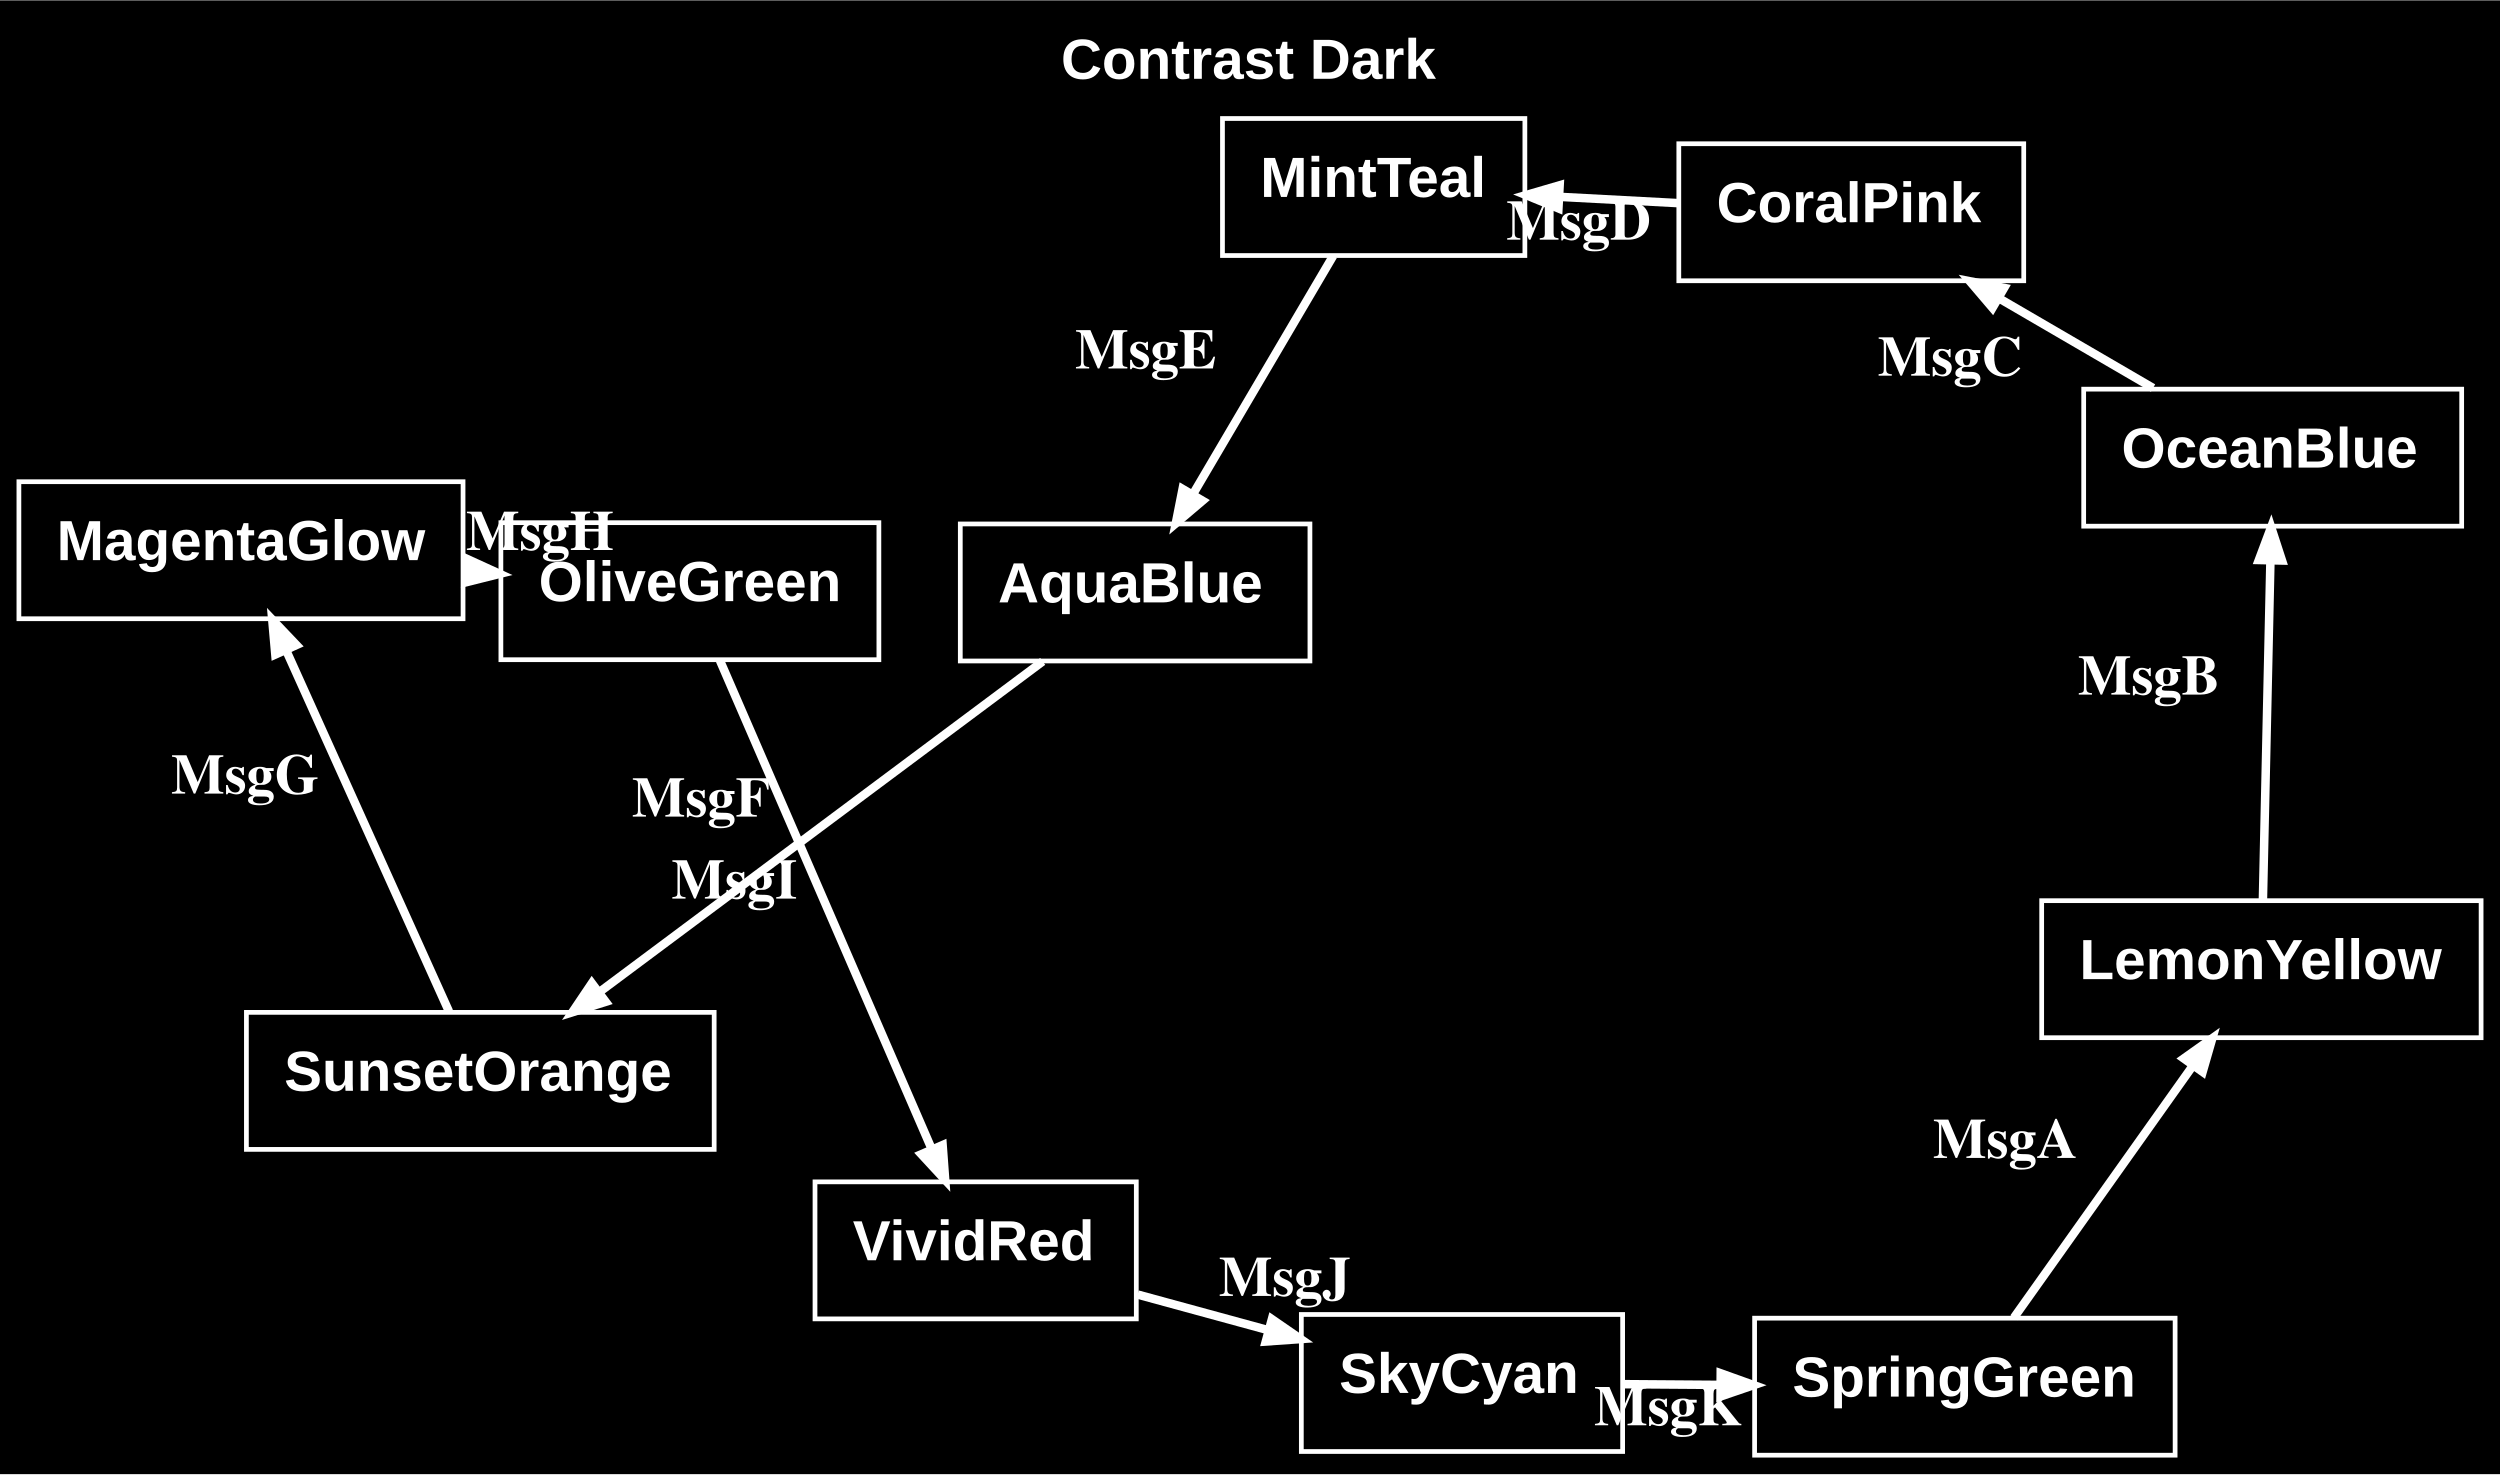
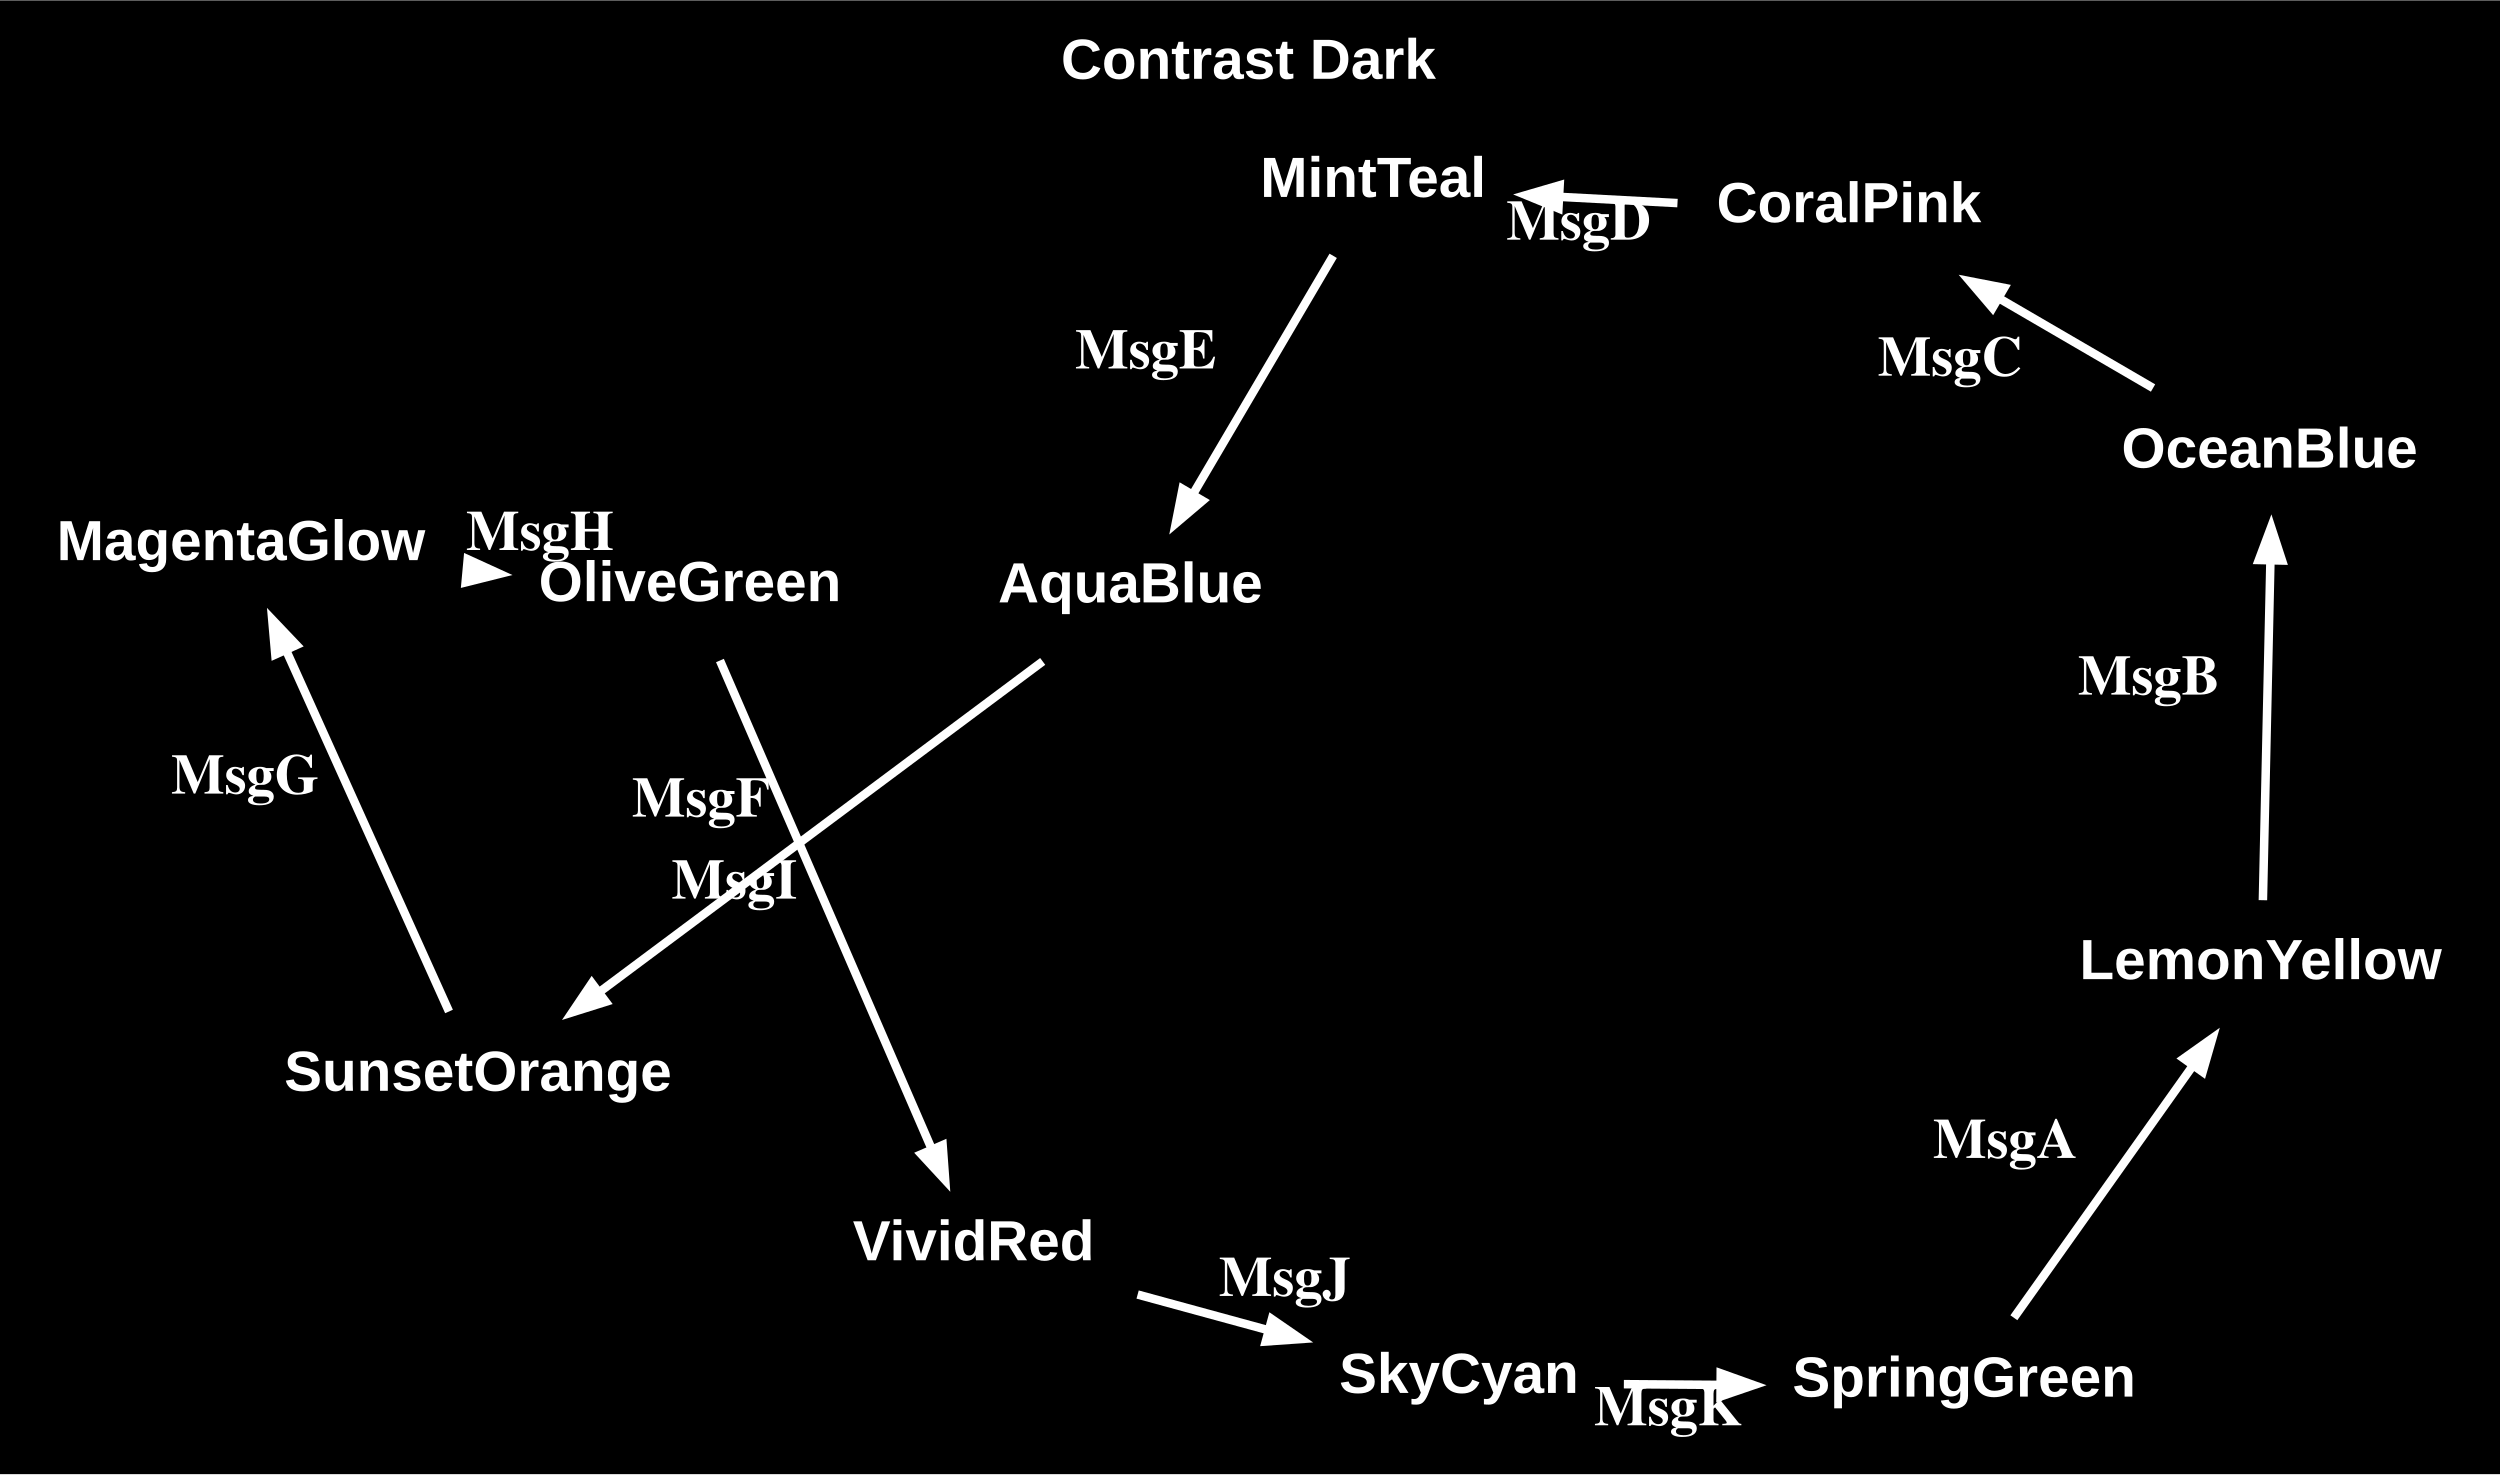
<svg xmlns="http://www.w3.org/2000/svg" width="529pt" height="312pt" viewBox="0.00 0.00 529.11 311.90">
  <g id="graph0" class="graph" transform="scale(1 1) rotate(0) translate(4 307.9)">
    <polygon fill="#000000" stroke="transparent" points="-4,4 -4,-307.9 525.11,-307.9 525.11,4 -4,4" />
    <text text-anchor="start" x="220.55" y="-291.3" font-family="Arial" font-weight="bold" font-size="12.00" fill="#ffffff">Contrast Dark</text>
    <g id="node1" class="node">
-       <polygon fill="#000000" stroke="#ffffff" points="456.35,-29 367.35,-29 367.35,0 456.35,0 456.35,-29" />
+       <polygon fill="#000000" stroke="#ffffff" stroke-width="0" points="456.35,-29 367.35,-29 367.35,0 456.35,0 456.35,-29" />
      <text text-anchor="start" x="375.35" y="-12.4" font-family="Arial" font-weight="bold" font-size="12.00" fill="#ffffff">SpringGreen</text>
    </g>
    <g id="node2" class="node">
-       <polygon fill="#000000" stroke="#ffffff" points="521.11,-117.36 428.11,-117.36 428.11,-88.36 521.11,-88.36 521.11,-117.36" />
+       <polygon fill="#000000" stroke="#ffffff" stroke-width="0" points="521.11,-117.36 428.11,-117.36 428.11,-88.36 521.11,-88.36 521.11,-117.36" />
      <text text-anchor="start" x="436.11" y="-100.76" font-family="Arial" font-weight="bold" font-size="12.00" fill="#ffffff">LemonYellow</text>
    </g>
    <g id="edge1" class="edge">
      <path fill="none" stroke="#ffffff" stroke-width="1.8" d="M422.22,-29.09C432.57,-43.67 448.58,-66.21 460.18,-82.54" />
      <polygon fill="#ffffff" stroke="#ffffff" stroke-width="1.8" points="458.18,-83.96 464.23,-88.25 462.17,-81.12 458.18,-83.96" />
      <text text-anchor="start" x="405.11" y="-62.91" font-family="Times,serif" font-weight="bold" font-size="12.00" fill="#ffffff">MsgA</text>
    </g>
    <g id="node3" class="node">
-       <polygon fill="#000000" stroke="#ffffff" points="517,-225.62 437,-225.62 437,-196.62 517,-196.62 517,-225.62" />
+       <polygon fill="#000000" stroke="#ffffff" stroke-width="0" points="517,-225.62 437,-225.62 437,-196.62 517,-196.62 517,-225.62" />
      <text text-anchor="start" x="445" y="-209.02" font-family="Arial" font-weight="bold" font-size="12.00" fill="#ffffff">OceanBlue</text>
    </g>
    <g id="edge2" class="edge">
      <path fill="none" stroke="#ffffff" stroke-width="1.8" d="M474.93,-117.46C475.34,-135.95 476.05,-167.95 476.52,-189.32" />
      <polygon fill="#ffffff" stroke="#ffffff" stroke-width="1.8" points="474.07,-189.46 476.67,-196.4 478.97,-189.35 474.07,-189.46" />
      <text text-anchor="start" x="435.79" y="-160.98" font-family="Times,serif" font-weight="bold" font-size="12.00" fill="#ffffff">MsgB</text>
    </g>
    <g id="node4" class="node">
-       <polygon fill="#000000" stroke="#ffffff" points="424.31,-277.56 351.31,-277.56 351.31,-248.56 424.31,-248.56 424.31,-277.56" />
+       <polygon fill="#000000" stroke="#ffffff" stroke-width="0" points="424.31,-277.56 351.31,-277.56 351.31,-248.56 424.31,-248.56 424.31,-277.56" />
      <text text-anchor="start" x="359.31" y="-260.96" font-family="Arial" font-weight="bold" font-size="12.00" fill="#ffffff">CoralPink</text>
    </g>
    <g id="edge3" class="edge">
      <path fill="none" stroke="#ffffff" stroke-width="1.8" d="M451.68,-225.86C441.52,-231.78 429.71,-238.66 419.02,-244.88" />
      <polygon fill="#ffffff" stroke="#ffffff" stroke-width="1.8" points="417.7,-242.82 412.89,-248.46 420.17,-247.05 417.7,-242.82" />
      <text text-anchor="start" x="393.42" y="-228.48" font-family="Times,serif" font-weight="bold" font-size="12.00" fill="#ffffff">MsgC</text>
    </g>
    <g id="node5" class="node">
-       <polygon fill="#000000" stroke="#ffffff" points="318.73,-282.9 254.73,-282.9 254.73,-253.9 318.73,-253.9 318.73,-282.9" />
+       <polygon fill="#000000" stroke="#ffffff" stroke-width="0" points="318.73,-282.9 254.73,-282.9 254.73,-253.9 318.73,-253.9 318.73,-282.9" />
      <text text-anchor="start" x="262.73" y="-266.3" font-family="Arial" font-weight="bold" font-size="12.00" fill="#ffffff">MintTeal</text>
    </g>
    <g id="edge4" class="edge">
      <path fill="none" stroke="#ffffff" stroke-width="1.8" d="M351.03,-265C342.99,-265.43 334.45,-265.88 326.31,-266.31" />
      <polygon fill="#ffffff" stroke="#ffffff" stroke-width="1.8" points="325.83,-263.88 318.97,-266.69 326.09,-268.77 325.83,-263.88" />
      <text text-anchor="start" x="314.81" y="-257.26" font-family="Times,serif" font-weight="bold" font-size="12.00" fill="#ffffff">MsgD</text>
    </g>
    <g id="node6" class="node">
-       <polygon fill="#000000" stroke="#ffffff" points="273.24,-197.09 199.24,-197.09 199.24,-168.09 273.24,-168.09 273.24,-197.09" />
+       <polygon fill="#000000" stroke="#ffffff" stroke-width="0" points="273.24,-197.09 199.24,-197.09 199.24,-168.09 273.24,-168.09 273.24,-197.09" />
      <text text-anchor="start" x="207.24" y="-180.49" font-family="Arial" font-weight="bold" font-size="12.00" fill="#ffffff">AquaBlue</text>
    </g>
    <g id="edge5" class="edge">
      <path fill="none" stroke="#ffffff" stroke-width="1.8" d="M278.16,-253.84C270.04,-240.03 257.75,-219.14 248.57,-203.54" />
      <polygon fill="#ffffff" stroke="#ffffff" stroke-width="1.8" points="250.51,-202.01 244.85,-197.21 246.29,-204.49 250.51,-202.01" />
      <text text-anchor="start" x="223.55" y="-230" font-family="Times,serif" font-weight="bold" font-size="12.00" fill="#ffffff">MsgE</text>
    </g>
    <g id="node7" class="node">
-       <polygon fill="#000000" stroke="#ffffff" points="147.15,-93.72 48.15,-93.72 48.15,-64.72 147.15,-64.72 147.15,-93.72" />
+       <polygon fill="#000000" stroke="#ffffff" stroke-width="0" points="147.15,-93.72 48.15,-93.72 48.15,-64.72 147.15,-64.72 147.15,-93.72" />
      <text text-anchor="start" x="56.15" y="-77.12" font-family="Arial" font-weight="bold" font-size="12.00" fill="#ffffff">SunsetOrange</text>
    </g>
    <g id="edge6" class="edge">
      <path fill="none" stroke="#ffffff" stroke-width="1.8" d="M216.68,-168C192.12,-149.68 149.96,-118.23 122.97,-98.1" />
      <polygon fill="#ffffff" stroke="#ffffff" stroke-width="1.8" points="124.19,-95.96 117.12,-93.74 121.26,-99.89 124.19,-95.96" />
      <text text-anchor="start" x="129.75" y="-135.16" font-family="Times,serif" font-weight="bold" font-size="12.00" fill="#ffffff">MsgF</text>
    </g>
    <g id="node8" class="node">
-       <polygon fill="#000000" stroke="#ffffff" points="94,-206.03 0,-206.03 0,-177.03 94,-177.03 94,-206.03" />
+       <polygon fill="#000000" stroke="#ffffff" stroke-width="0" points="94,-206.03 0,-206.03 0,-177.03 94,-177.03 94,-206.03" />
      <text text-anchor="start" x="8" y="-189.43" font-family="Arial" font-weight="bold" font-size="12.00" fill="#ffffff">MagentaGlow</text>
    </g>
    <g id="edge7" class="edge">
      <path fill="none" stroke="#ffffff" stroke-width="1.8" d="M91.03,-93.91C82.23,-113.41 66.63,-148 56.56,-170.34" />
      <polygon fill="#ffffff" stroke="#ffffff" stroke-width="1.8" points="54.27,-169.46 53.62,-176.85 58.74,-171.47 54.27,-169.46" />
      <text text-anchor="start" x="32.22" y="-140.02" font-family="Times,serif" font-weight="bold" font-size="12.00" fill="#ffffff">MsgG</text>
    </g>
    <g id="node9" class="node">
-       <polygon fill="#000000" stroke="#ffffff" points="182.01,-197.36 102.01,-197.36 102.01,-168.36 182.01,-168.36 182.01,-197.36" />
+       <polygon fill="#000000" stroke="#ffffff" stroke-width="0" points="182.01,-197.36 102.01,-197.36 102.01,-168.36 182.01,-168.36 182.01,-197.36" />
      <text text-anchor="start" x="110.01" y="-180.76" font-family="Arial" font-weight="bold" font-size="12.00" fill="#ffffff">OliveGreen</text>
    </g>
    <g id="edge8" class="edge">
      <path fill="none" stroke="#ffffff" stroke-width="1.8" d="M94.23,-187.22C94.38,-187.21 94.54,-187.19 94.7,-187.18" />
      <polygon fill="#ffffff" stroke="#ffffff" stroke-width="1.8" points="95,-189.61 101.75,-186.53 94.55,-184.73 95,-189.61" />
      <text text-anchor="start" x="94.64" y="-191.58" font-family="Times,serif" font-weight="bold" font-size="12.00" fill="#ffffff">MsgH</text>
    </g>
    <g id="node10" class="node">
-       <polygon fill="#000000" stroke="#ffffff" points="236.49,-57.85 168.49,-57.85 168.49,-28.85 236.49,-28.85 236.49,-57.85" />
+       <polygon fill="#000000" stroke="#ffffff" stroke-width="0" points="236.49,-57.85 168.49,-57.85 168.49,-28.85 236.49,-28.85 236.49,-57.85" />
      <text text-anchor="start" x="176.49" y="-41.25" font-family="Arial" font-weight="bold" font-size="12.00" fill="#ffffff">VividRed</text>
    </g>
    <g id="edge9" class="edge">
      <path fill="none" stroke="#ffffff" stroke-width="1.8" d="M148.37,-168.19C159.09,-143.45 180.82,-93.33 193.24,-64.69" />
      <polygon fill="#ffffff" stroke="#ffffff" stroke-width="1.8" points="195.5,-65.64 196.04,-58.24 191,-63.69 195.5,-65.64" />
      <text text-anchor="start" x="138.12" y="-117.8" font-family="Times,serif" font-weight="bold" font-size="12.00" fill="#ffffff">MsgI</text>
    </g>
    <g id="node11" class="node">
-       <polygon fill="#000000" stroke="#ffffff" points="339.42,-29.78 271.42,-29.78 271.42,-0.78 339.42,-0.78 339.42,-29.78" />
+       <polygon fill="#000000" stroke="#ffffff" stroke-width="0" points="339.42,-29.78 271.42,-29.78 271.42,-0.78 339.42,-0.78 339.42,-29.78" />
      <text text-anchor="start" x="279.42" y="-13.18" font-family="Arial" font-weight="bold" font-size="12.00" fill="#ffffff">SkyCyan</text>
    </g>
    <g id="edge10" class="edge">
      <path fill="none" stroke="#ffffff" stroke-width="1.8" d="M236.77,-34C245.62,-31.59 255.24,-28.96 264.4,-26.46" />
      <polygon fill="#ffffff" stroke="#ffffff" stroke-width="1.8" points="265.19,-28.79 271.3,-24.58 263.9,-24.06 265.19,-28.79" />
      <text text-anchor="start" x="253.97" y="-33.71" font-family="Times,serif" font-weight="bold" font-size="12.00" fill="#ffffff">MsgJ</text>
    </g>
    <g id="edge11" class="edge">
      <path fill="none" stroke="#ffffff" stroke-width="1.8" d="M339.68,-15.03C346.11,-14.98 352.96,-14.93 359.79,-14.88" />
      <polygon fill="#ffffff" stroke="#ffffff" stroke-width="1.8" points="360.18,-17.33 367.16,-14.83 360.14,-12.43 360.18,-17.33" />
      <text text-anchor="start" x="333.39" y="-6.33" font-family="Times,serif" font-weight="bold" font-size="12.00" fill="#ffffff">MsgK</text>
    </g>
  </g>
</svg>
